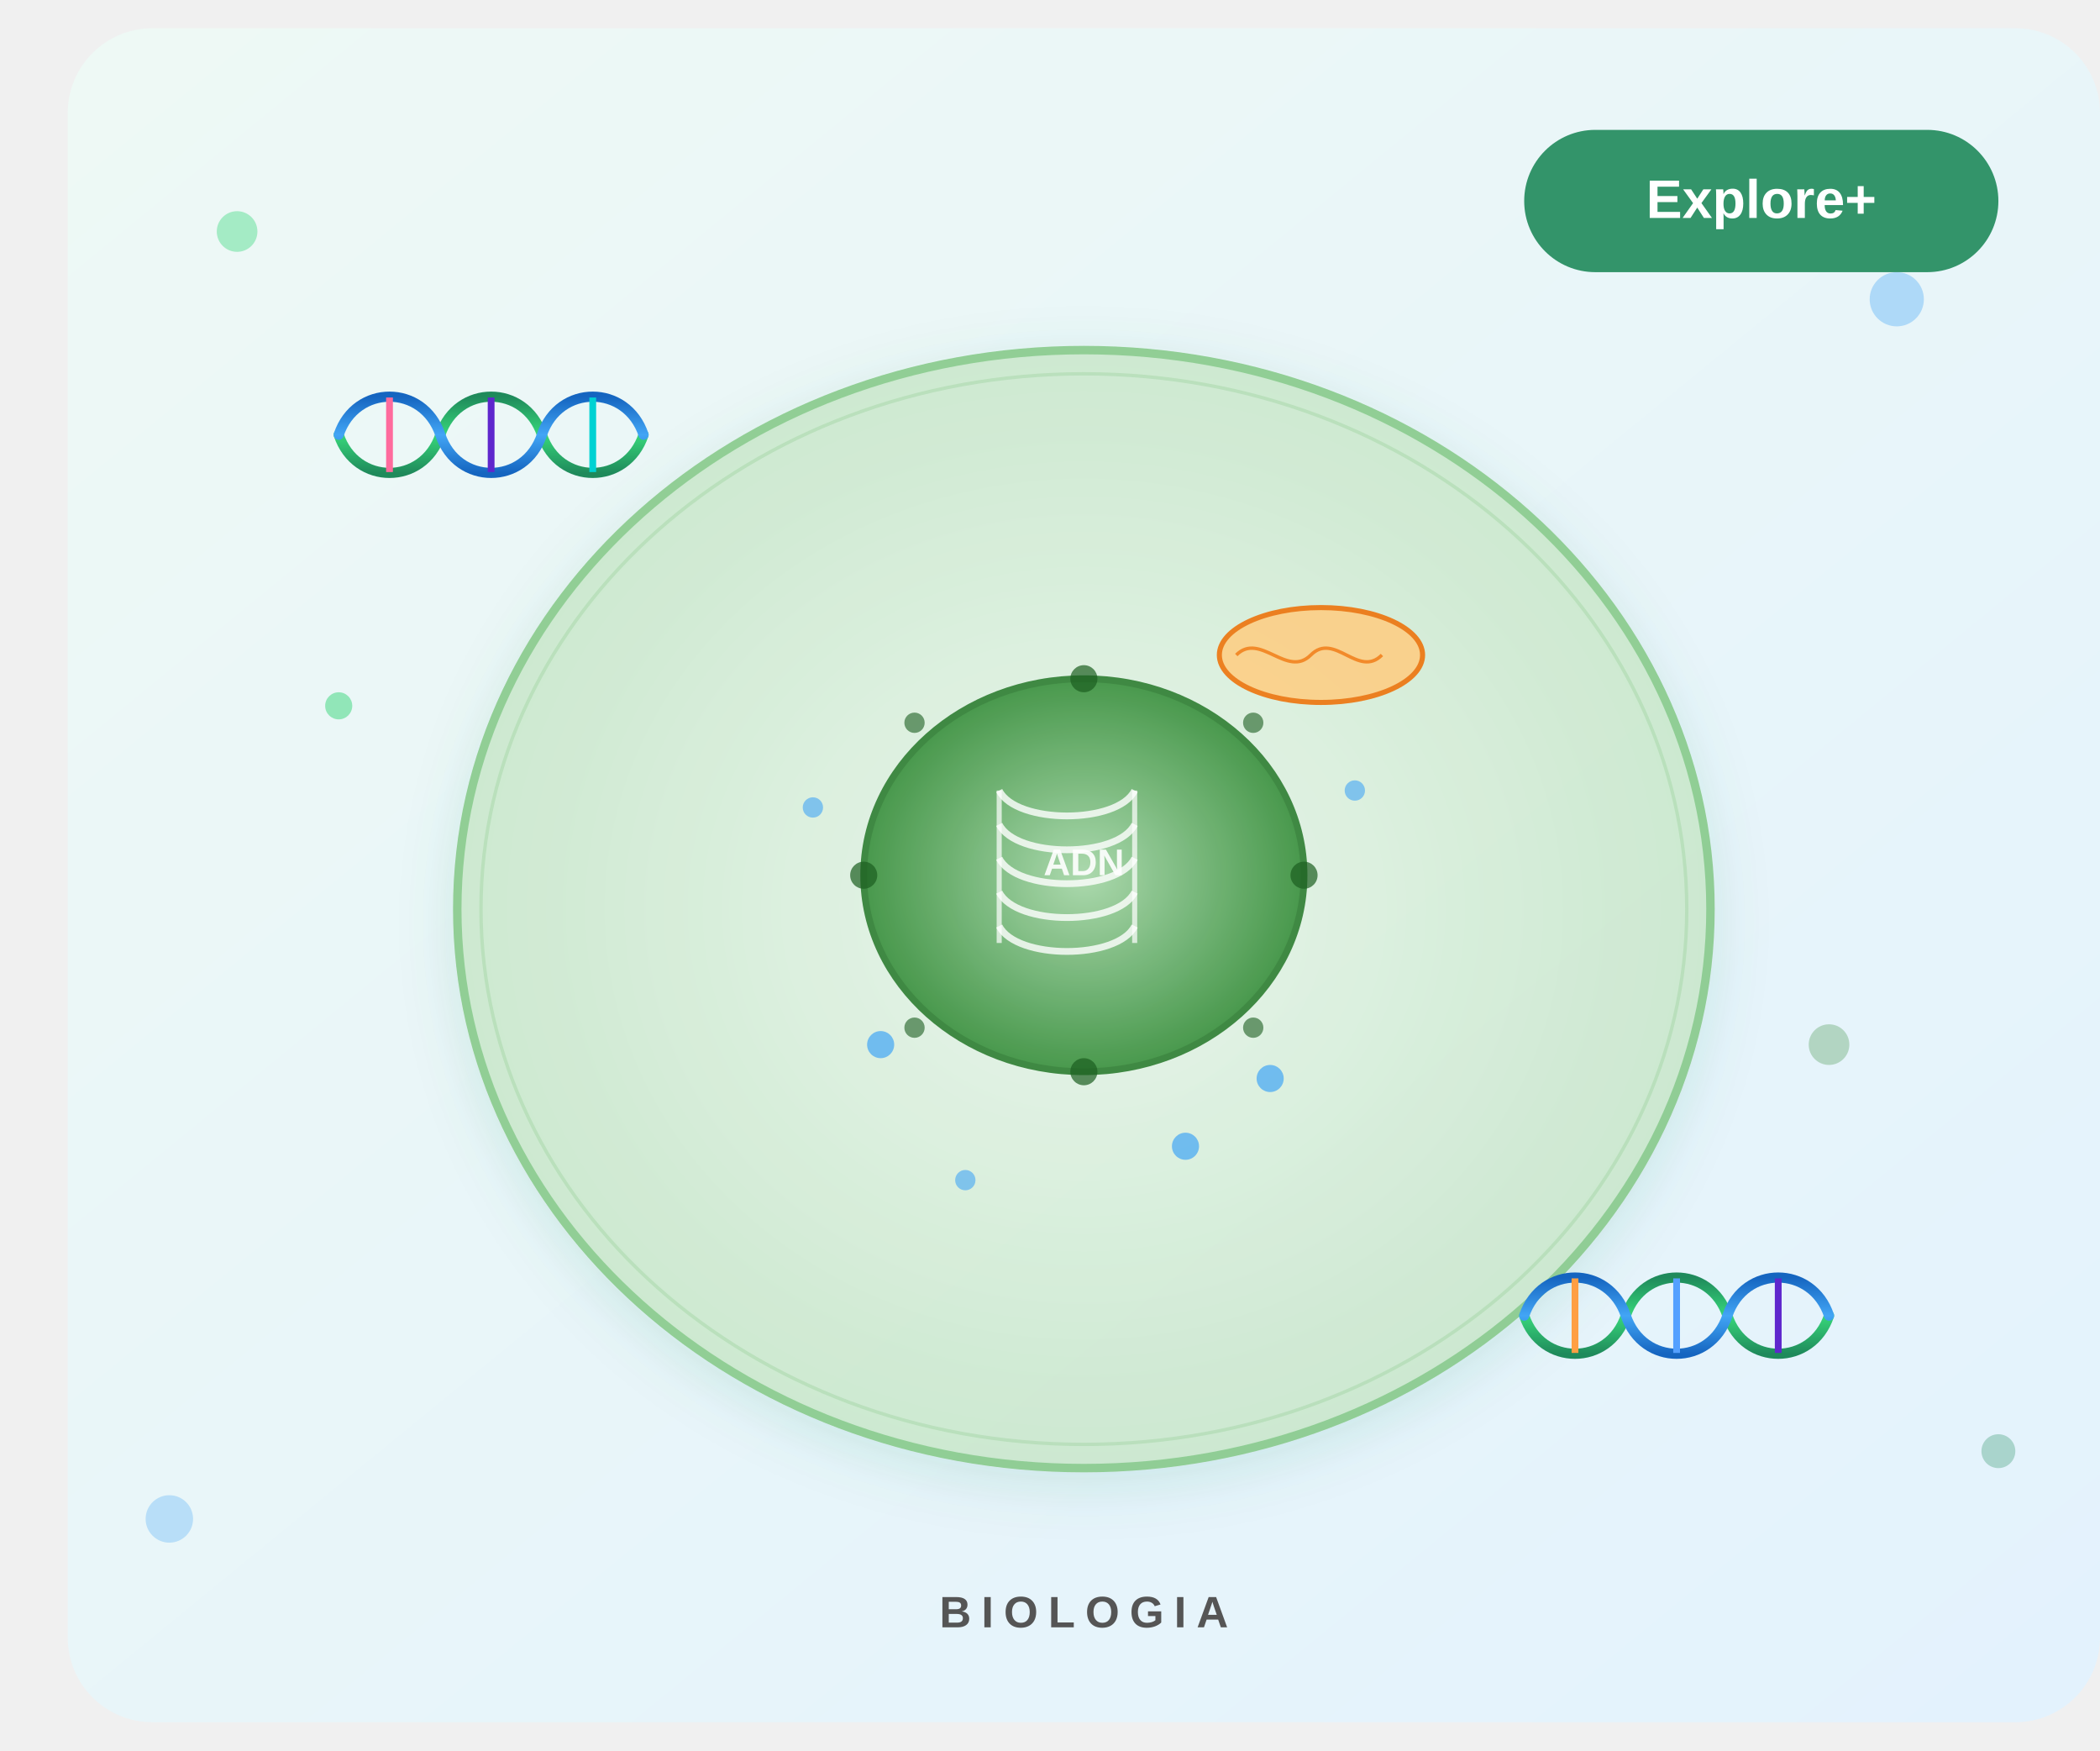
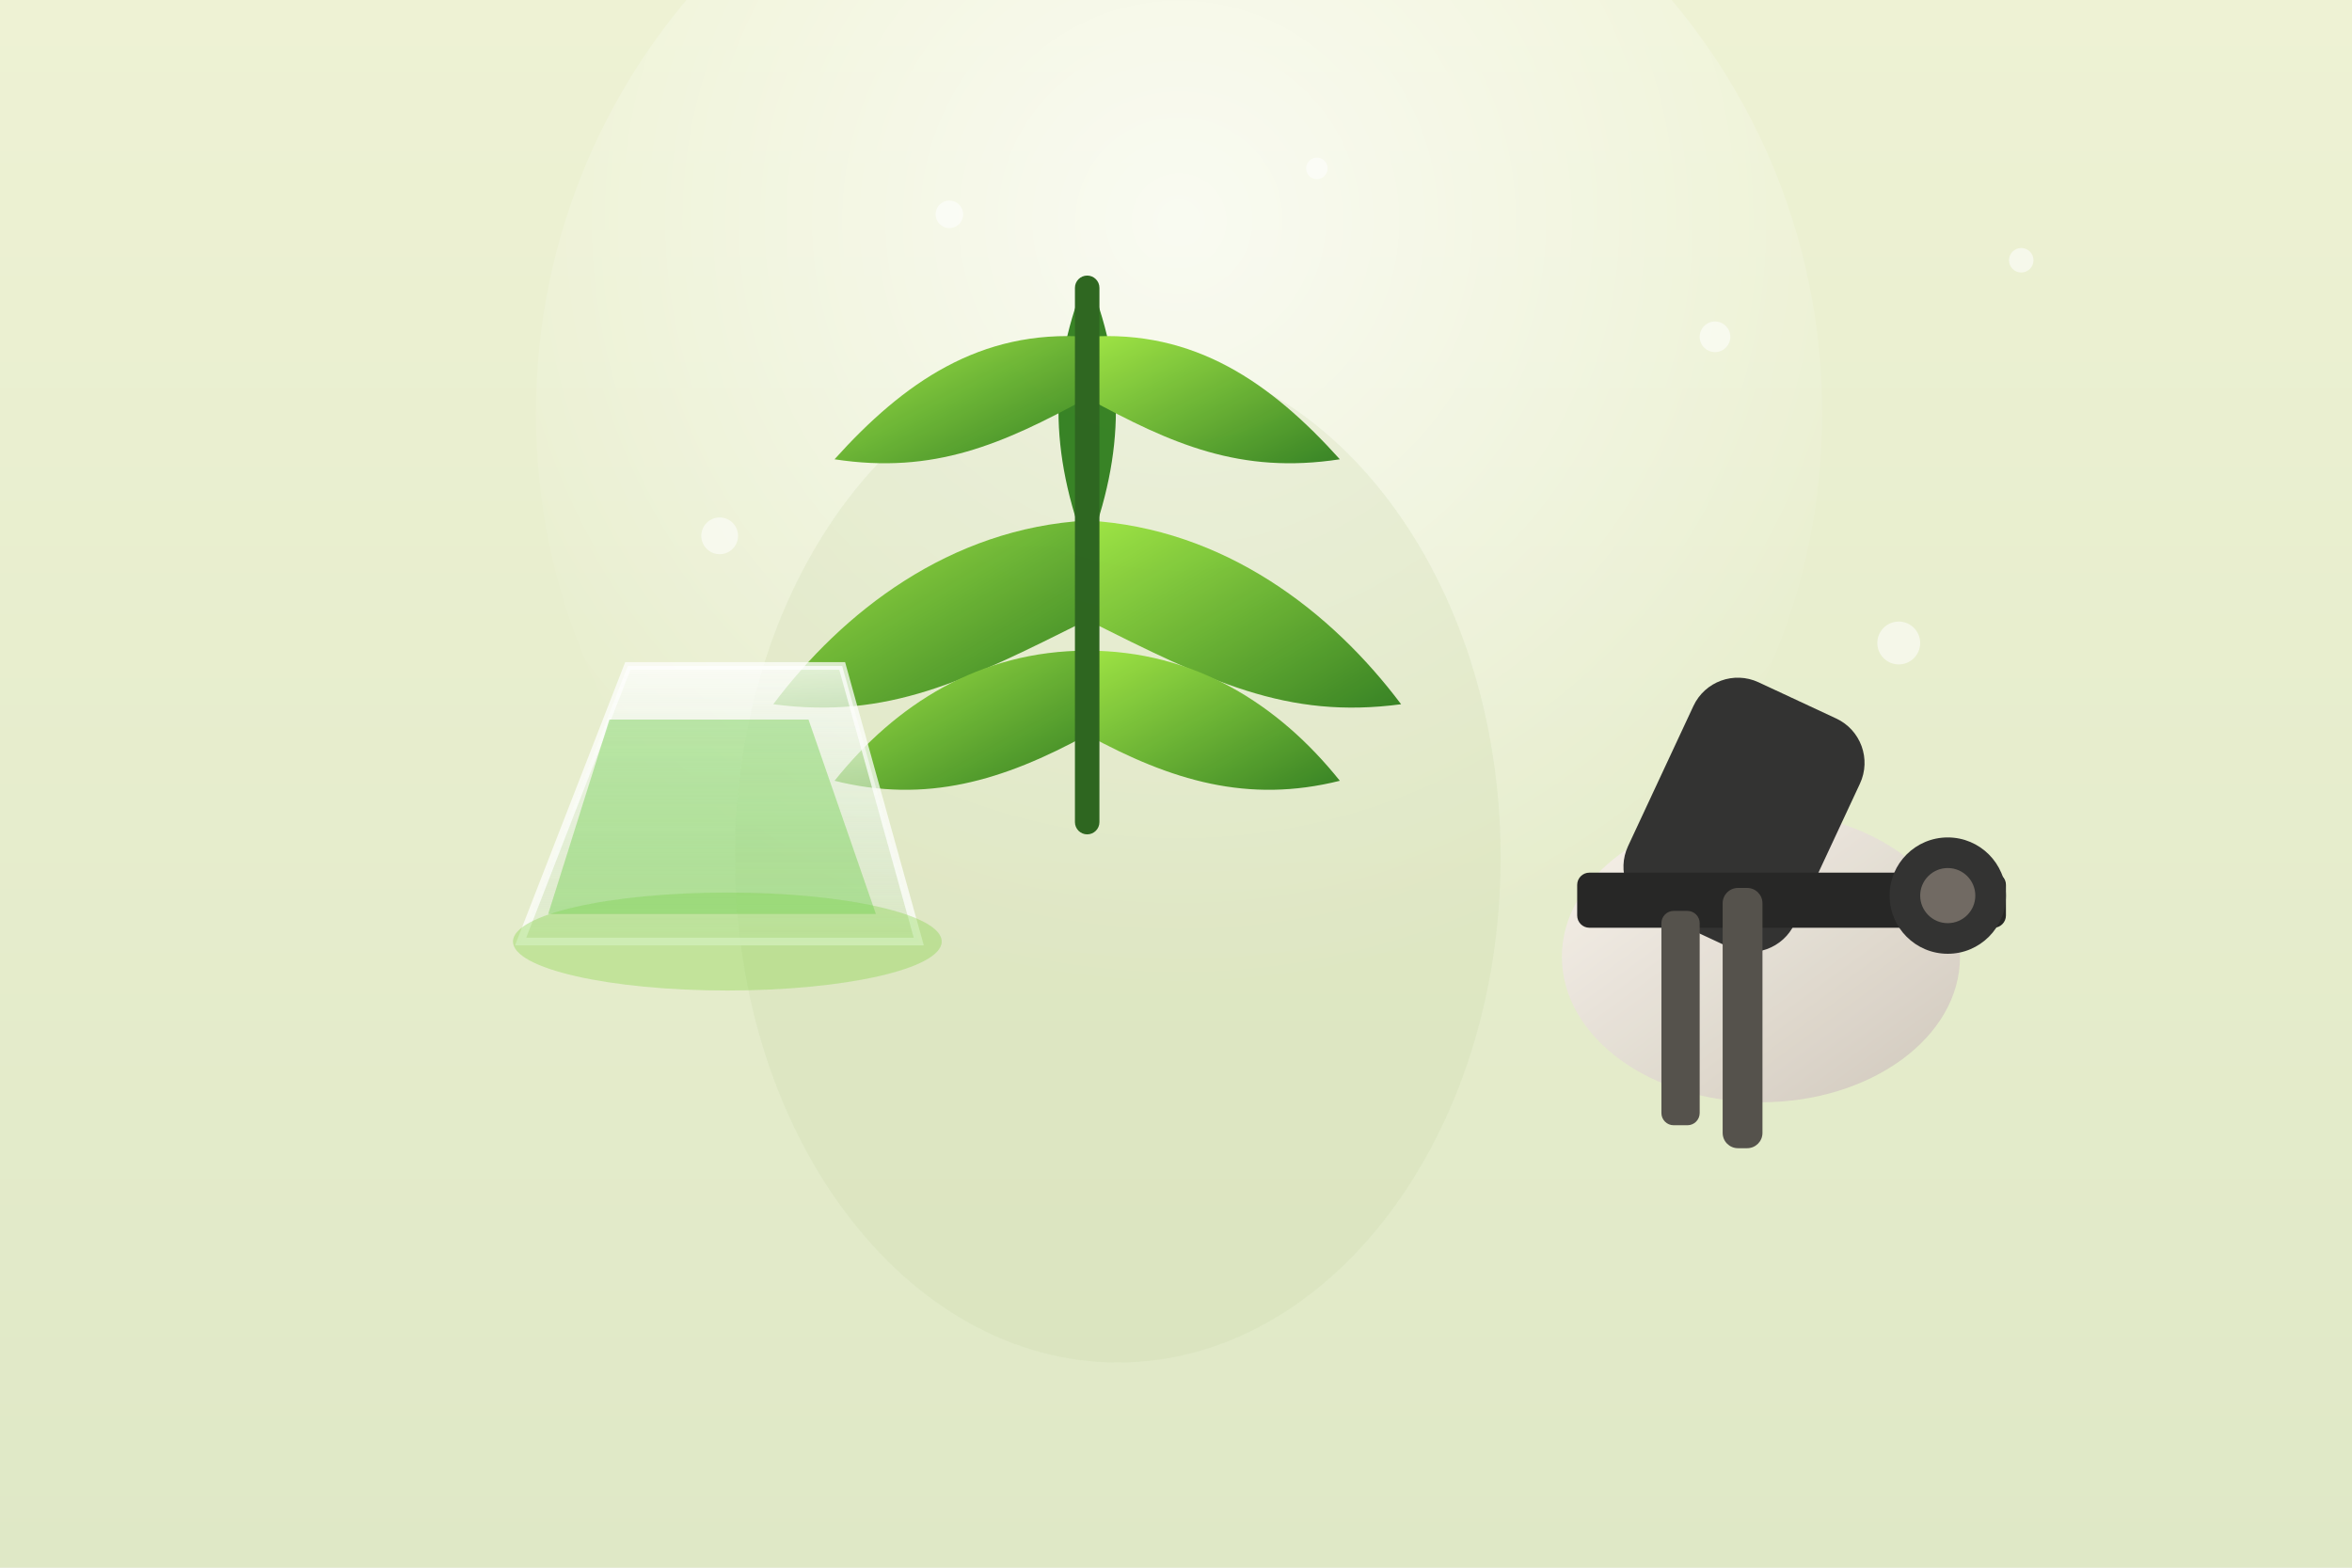
- <svg xmlns="http://www.w3.org/2000/svg" viewBox="0 0 620 500" width="600" height="500">
+ <svg xmlns="http://www.w3.org/2000/svg" viewBox="0 0 1536 1024" role="img" aria-labelledby="title desc">
  <defs>
-     <radialGradient id="cellGrad" cx="50%" cy="50%" r="50%">
-       <stop offset="0%" stop-color="#e8f5e9" />
-       <stop offset="100%" stop-color="#c8e6c9" />
+     <linearGradient id="bg" x1="0" y1="0" x2="0" y2="1">
+       <stop offset="0%" stop-color="#eef2d4" />
+       <stop offset="100%" stop-color="#dfe8c6" />
+     </linearGradient>
+     <radialGradient id="glow" cx="50%" cy="35%" r="60%">
+       <stop offset="0%" stop-color="#ffffff" stop-opacity="0.7" />
+       <stop offset="100%" stop-color="#ffffff" stop-opacity="0" />
    </radialGradient>
-     <radialGradient id="nucleusGrad" cx="50%" cy="50%" r="50%">
-       <stop offset="0%" stop-color="#a5d6a7" />
-       <stop offset="100%" stop-color="#388e3c" />
-     </radialGradient>
-     <linearGradient id="bgGrad" x1="0" y1="0" x2="1" y2="1">
-       <stop offset="0%" stop-color="#eef9f5" />
-       <stop offset="100%" stop-color="#e3f2fd" />
+     <linearGradient id="leaf" x1="0" y1="0" x2="1" y2="1">
+       <stop offset="0%" stop-color="#9be33d" />
+       <stop offset="100%" stop-color="#2f7d1c" />
    </linearGradient>
-     <linearGradient id="helixGreen" x1="0" y1="0" x2="0" y2="1">
-       <stop offset="0%" stop-color="#1f8a5b" />
-       <stop offset="50%" stop-color="#37d67a" />
-       <stop offset="100%" stop-color="#1f8a5b" />
+     <linearGradient id="glass" x1="0" y1="0" x2="0" y2="1">
+       <stop offset="0%" stop-color="#ffffff" stop-opacity="0.8" />
+       <stop offset="100%" stop-color="#cfe8d0" stop-opacity="0.25" />
    </linearGradient>
-     <linearGradient id="helixBlue" x1="0" y1="0" x2="0" y2="1">
-       <stop offset="0%" stop-color="#1565C0" />
-       <stop offset="50%" stop-color="#42A5F5" />
-       <stop offset="100%" stop-color="#1565C0" />
+     <linearGradient id="microscope" x1="0" y1="0" x2="1" y2="1">
+       <stop offset="0%" stop-color="#f8f3ec" />
+       <stop offset="100%" stop-color="#cfc7bb" />
    </linearGradient>
-     <filter id="shadow" x="-20%" y="-20%" width="140%" height="140%">
-       <feDropShadow dx="0" dy="4" stdDeviation="8" flood-color="#1f8a5b" flood-opacity="0.15" />
-     </filter>
-     <filter id="glow">
-       <feGaussianBlur stdDeviation="3" result="blur" />
-       <feMerge>
-         <feMergeNode in="blur" />
-         <feMergeNode in="SourceGraphic" />
-       </feMerge>
-     </filter>
  </defs>
-   <g transform="translate(20,0)">
-     <rect width="600" height="500" fill="url(#bgGrad)" rx="25" />
-     <circle cx="50" cy="60" r="6" fill="#37d67a" opacity="0.4" />
-     <circle cx="540" cy="80" r="8" fill="#42A5F5" opacity="0.35" />
-     <circle cx="570" cy="420" r="5" fill="#1f8a5b" opacity="0.3" />
-     <circle cx="30" cy="440" r="7" fill="#42A5F5" opacity="0.3" />
-     <circle cx="80" cy="200" r="4" fill="#37d67a" opacity="0.5" />
-     <circle cx="520" cy="300" r="6" fill="#388e3c" opacity="0.3" />
-     <ellipse cx="300" cy="260" rx="185" ry="165" fill="url(#cellGrad)" stroke="#81c784" stroke-width="2.5" opacity="0.85" filter="url(#shadow)" />
-     <ellipse cx="300" cy="260" rx="178" ry="158" fill="none" stroke="#a5d6a7" stroke-width="1" opacity="0.5" />
-     <ellipse cx="300" cy="250" rx="65" ry="58" fill="url(#nucleusGrad)" stroke="#2e7d32" stroke-width="2" opacity="0.9" />
-     <circle cx="235" cy="250" r="4" fill="#1b5e20" opacity="0.7" />
-     <circle cx="365" cy="250" r="4" fill="#1b5e20" opacity="0.7" />
-     <circle cx="300" cy="192" r="4" fill="#1b5e20" opacity="0.7" />
-     <circle cx="300" cy="308" r="4" fill="#1b5e20" opacity="0.7" />
-     <circle cx="250" cy="205" r="3" fill="#1b5e20" opacity="0.6" />
-     <circle cx="350" cy="205" r="3" fill="#1b5e20" opacity="0.6" />
-     <circle cx="250" cy="295" r="3" fill="#1b5e20" opacity="0.6" />
-     <circle cx="350" cy="295" r="3" fill="#1b5e20" opacity="0.6" />
-     <path d="M 275,225 C 280,235 310,235 315,225" fill="none" stroke="#fff" stroke-width="2" opacity="0.8" />
-     <path d="M 275,235 C 280,245 310,245 315,235" fill="none" stroke="#fff" stroke-width="2" opacity="0.8" />
-     <path d="M 275,245 C 280,255 310,255 315,245" fill="none" stroke="#fff" stroke-width="2" opacity="0.8" />
-     <path d="M 275,255 C 280,265 310,265 315,255" fill="none" stroke="#fff" stroke-width="2" opacity="0.8" />
-     <path d="M 275,265 C 280,275 310,275 315,265" fill="none" stroke="#fff" stroke-width="2" opacity="0.8" />
-     <line x1="275" y1="225" x2="275" y2="270" stroke="#fff" stroke-width="1.5" opacity="0.7" />
-     <line x1="315" y1="225" x2="315" y2="270" stroke="#fff" stroke-width="1.5" opacity="0.7" />
-     <ellipse cx="370" cy="185" rx="30" ry="14" fill="#ffcc80" stroke="#ef6c00" stroke-width="1.5" opacity="0.85" />
-     <path d="M 345,185 C 352,178 360,192 367,185 C 374,178 381,192 388,185" fill="none" stroke="#ef6c00" stroke-width="1" opacity="0.7" />
-     <circle cx="240" cy="300" r="4" fill="#42A5F5" opacity="0.7" />
-     <circle cx="355" cy="310" r="4" fill="#42A5F5" opacity="0.7" />
-     <circle cx="220" cy="230" r="3" fill="#42A5F5" opacity="0.6" />
-     <circle cx="380" cy="225" r="3" fill="#42A5F5" opacity="0.6" />
-     <circle cx="330" cy="330" r="4" fill="#42A5F5" opacity="0.7" />
-     <circle cx="265" cy="340" r="3" fill="#42A5F5" opacity="0.6" />
-     <path d="M 80,120 C 85,135 105,135 110,120 C 115,105 135,105 140,120 C 145,135 165,135 170,120" fill="none" stroke="url(#helixGreen)" stroke-width="3" stroke-linecap="round" />
-     <path d="M 80,120 C 85,105 105,105 110,120 C 115,135 135,135 140,120 C 145,105 165,105 170,120" fill="none" stroke="url(#helixBlue)" stroke-width="3" stroke-linecap="round" />
-     <line x1="95" y1="109" x2="95" y2="131" stroke="#FF6B9D" stroke-width="2" />
-     <line x1="125" y1="109" x2="125" y2="131" stroke="#5F27CD" stroke-width="2" />
-     <line x1="155" y1="109" x2="155" y2="131" stroke="#00D2D3" stroke-width="2" />
-     <path d="M 430,380 C 435,395 455,395 460,380 C 465,365 485,365 490,380 C 495,395 515,395 520,380" fill="none" stroke="url(#helixGreen)" stroke-width="3" stroke-linecap="round" />
-     <path d="M 430,380 C 435,365 455,365 460,380 C 465,395 485,395 490,380 C 495,365 515,365 520,380" fill="none" stroke="url(#helixBlue)" stroke-width="3" stroke-linecap="round" />
-     <line x1="445" y1="369" x2="445" y2="391" stroke="#FF9F43" stroke-width="2" />
-     <line x1="475" y1="369" x2="475" y2="391" stroke="#54A0FF" stroke-width="2" />
-     <line x1="505" y1="369" x2="505" y2="391" stroke="#5F27CD" stroke-width="2" />
-     <rect x="430" y="30" width="140" height="42" rx="21" fill="#1f8a5b" opacity="0.9" />
-     <text x="500" y="56" text-anchor="middle" font-family="Arial, sans-serif" font-size="16" fill="white" font-weight="700">Explore+</text>
-     <text x="300" y="472" text-anchor="middle" font-family="Arial, sans-serif" font-size="13" fill="#555" font-weight="600" letter-spacing="3">BIOLOGIA</text>
-     <text x="300" y="250" text-anchor="middle" font-family="Arial, sans-serif" font-size="11" fill="white" font-weight="700" opacity="0.9">ADN</text>
+   <rect width="1536" height="1024" fill="url(#bg)" />
+   <circle cx="770" cy="270" r="420" fill="url(#glow)" />
+   <g opacity="0.95">
+     <ellipse cx="730" cy="560" rx="250" ry="330" fill="#c6d6a9" opacity="0.25" />
+     <g transform="translate(710 180)">
+       <path d="M0 0 C-25 60 -25 115 0 180 C25 115 25 60 0 0Z" fill="#2f7d1c" />
+       <path d="M0 40 C-70 35 -120 70 -165 120 C-100 130 -55 110 0 80Z" fill="url(#leaf)" />
+       <path d="M0 40 C70 35 120 70 165 120 C100 130 55 110 0 80Z" fill="url(#leaf)" />
+       <path d="M0 160 C-90 165 -160 220 -205 280 C-130 290 -80 265 0 225Z" fill="url(#leaf)" />
+       <path d="M0 160 C90 165 160 220 205 280 C130 290 80 265 0 225Z" fill="url(#leaf)" />
+       <path d="M0 245 C-70 245 -125 280 -165 330 C-105 345 -55 330 0 300Z" fill="url(#leaf)" />
+       <path d="M0 245 C70 245 125 280 165 330 C105 345 55 330 0 300Z" fill="url(#leaf)" />
+       <rect x="-8" y="0" width="16" height="365" rx="8" fill="#255f17" />
+     </g>
+     <g transform="translate(340 615)">
+       <path d="M0 0 L70 -180 L210 -180 L260 0 Z" fill="url(#glass)" stroke="#ffffff" stroke-opacity="0.75" stroke-width="5" />
+       <ellipse cx="135" cy="0" rx="140" ry="32" fill="#7ad03a" opacity="0.35" />
+       <path d="M58 -145 L188 -145 L232 -18 L18 -18 Z" fill="#6fcf4d" opacity="0.45" />
+     </g>
+     <g transform="translate(970 610)">
+       <ellipse cx="180" cy="15" rx="130" ry="95" fill="url(#microscope)" />
+       <rect x="110" y="-160" width="120" height="165" rx="32" fill="#2a2a2a" transform="rotate(25 170 -80)" />
+       <rect x="60" y="-40" width="280" height="36" rx="8" fill="#1d1d1d" />
+       <rect x="115" y="-15" width="25" height="140" rx="8" fill="#4e4a45" />
+       <rect x="155" y="-30" width="26" height="170" rx="10" fill="#4e4a45" />
+       <circle cx="302" cy="-25" r="38" fill="#2a2a2a" />
+       <circle cx="302" cy="-25" r="18" fill="#6b645d" />
+     </g>
+   </g>
+   <g opacity="0.55" fill="#ffffff">
+     <circle cx="620" cy="140" r="9" />
+     <circle cx="860" cy="110" r="7" />
+     <circle cx="1120" cy="220" r="10" />
+     <circle cx="1240" cy="420" r="14" />
+     <circle cx="470" cy="350" r="12" />
+     <circle cx="1320" cy="170" r="8" />
  </g>
</svg>
